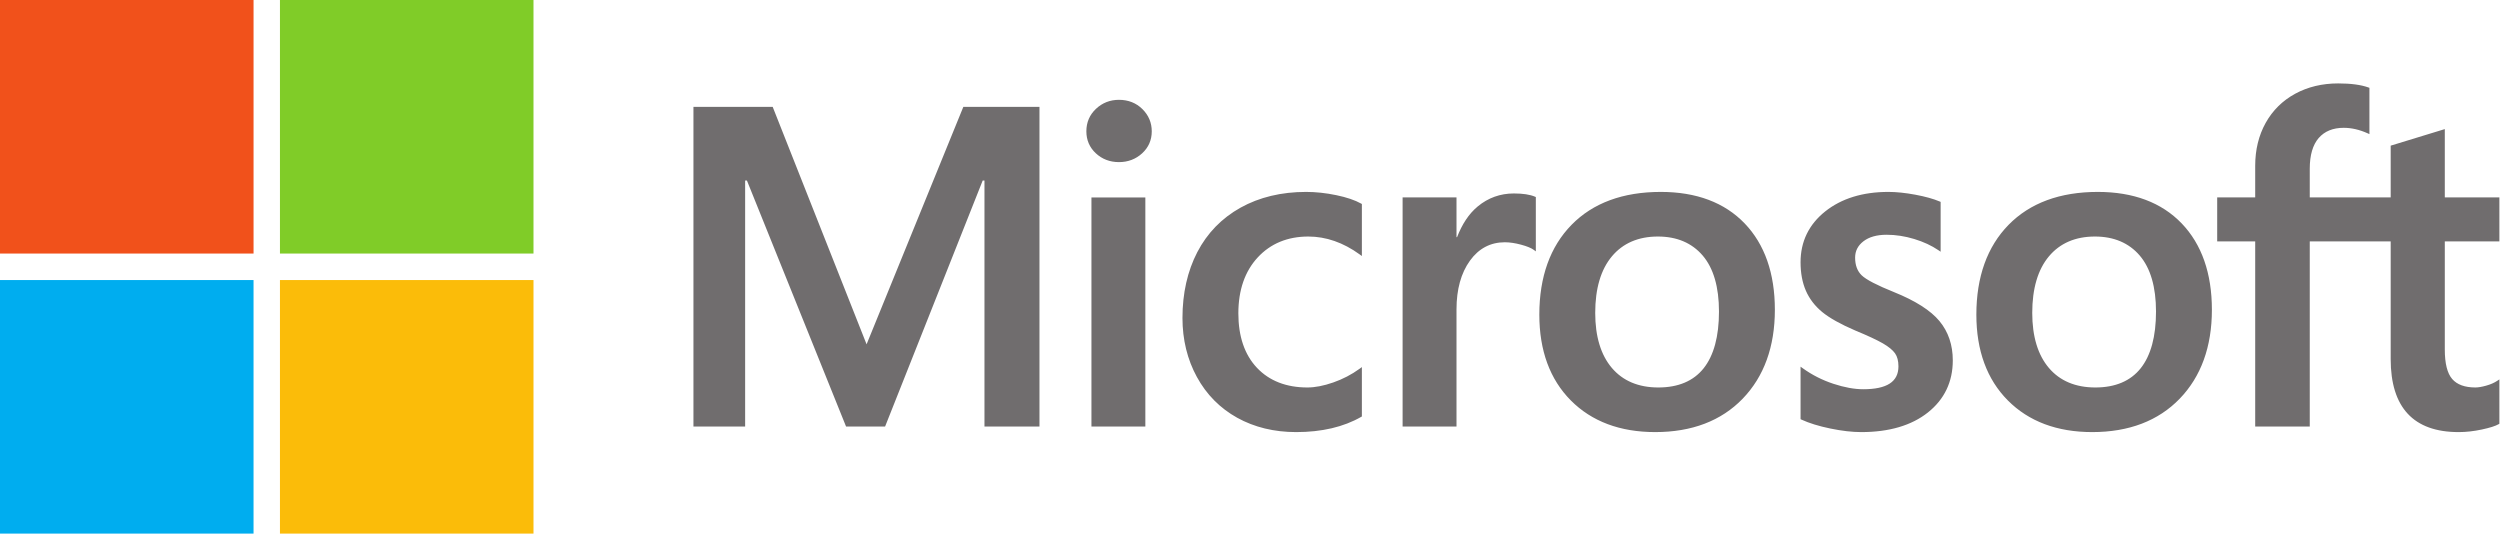
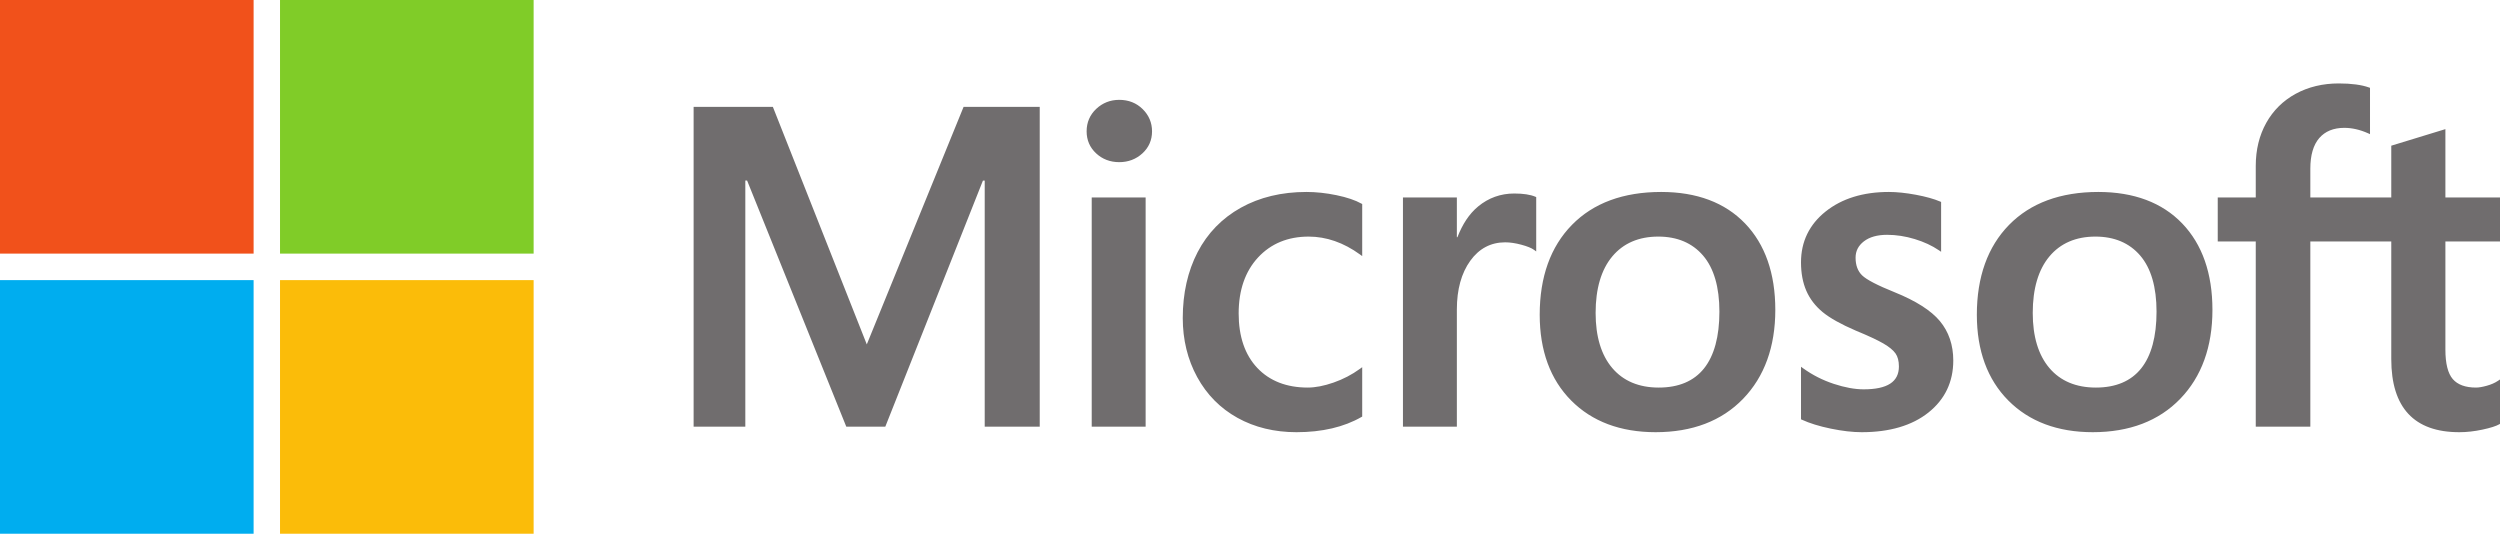
<svg xmlns="http://www.w3.org/2000/svg" width="512px" height="110px" viewBox="0 0 512 110" version="1.1" preserveAspectRatio="xMidYMid">
  <g>
-     <path d="M511.874,49.436 L511.874,40.434 L500.695,40.434 L500.695,26.439 L500.319,26.555 L489.819,29.767 L489.612,29.83 L489.612,40.434 L473.039,40.434 L473.039,34.528 C473.039,31.777 473.655,29.672 474.867,28.268 C476.07,26.881 477.792,26.176 479.988,26.176 C481.567,26.176 483.201,26.548 484.846,27.282 L485.258,27.465 L485.258,17.985 L485.065,17.914 C483.53,17.362 481.442,17.084 478.856,17.084 C475.595,17.084 472.632,17.794 470.049,19.2 C467.463,20.608 465.429,22.618 464.005,25.175 C462.585,27.728 461.865,30.677 461.865,33.94 L461.865,40.434 L454.081,40.434 L454.081,49.436 L461.865,49.436 L461.865,87.36 L473.039,87.36 L473.039,49.436 L489.612,49.436 L489.612,73.537 C489.612,83.462 494.294,88.493 503.527,88.493 C505.044,88.493 506.641,88.314 508.272,87.966 C509.931,87.609 511.061,87.252 511.727,86.87 L511.874,86.784 L511.874,77.698 L511.42,77.999 C510.813,78.404 510.058,78.733 509.172,78.979 C508.283,79.229 507.54,79.354 506.965,79.354 C504.802,79.354 503.202,78.771 502.208,77.621 C501.204,76.461 500.695,74.431 500.695,71.591 L500.695,49.436 L511.874,49.436 L511.874,49.436 Z M429.126,79.355 C425.07,79.355 421.873,78.01 419.619,75.361 C417.352,72.698 416.203,68.902 416.203,64.079 C416.203,59.104 417.352,55.209 419.62,52.499 C421.875,49.807 425.042,48.441 429.035,48.441 C432.91,48.441 435.994,49.746 438.203,52.322 C440.424,54.91 441.55,58.774 441.55,63.808 C441.55,68.903 440.491,72.818 438.401,75.436 C436.326,78.035 433.206,79.355 429.126,79.355 L429.126,79.355 Z M429.624,39.304 C421.886,39.304 415.739,41.571 411.358,46.043 C406.979,50.516 404.758,56.704 404.758,64.44 C404.758,71.787 406.925,77.697 411.201,82.002 C415.476,86.31 421.294,88.492 428.492,88.492 C435.993,88.492 442.017,86.193 446.397,81.659 C450.777,77.129 452.996,70.999 452.996,63.444 C452.996,55.982 450.913,50.028 446.805,45.751 C442.694,41.473 436.913,39.304 429.624,39.304 L429.624,39.304 Z M386.741,39.304 C381.477,39.304 377.124,40.65 373.797,43.304 C370.451,45.975 368.754,49.477 368.754,53.715 C368.754,55.918 369.121,57.875 369.842,59.535 C370.567,61.2 371.69,62.666 373.181,63.897 C374.662,65.117 376.945,66.396 379.973,67.696 C382.518,68.744 384.416,69.63 385.622,70.328 C386.8,71.012 387.637,71.7 388.11,72.37 C388.568,73.025 388.802,73.922 388.802,75.03 C388.802,78.183 386.441,79.716 381.583,79.716 C379.781,79.716 377.725,79.341 375.474,78.599 C373.221,77.858 371.116,76.792 369.218,75.426 L368.754,75.094 L368.754,85.852 L368.924,85.931 C370.506,86.661 372.499,87.276 374.848,87.761 C377.194,88.246 379.324,88.493 381.175,88.493 C386.887,88.493 391.487,87.14 394.843,84.469 C398.22,81.781 399.932,78.196 399.932,73.81 C399.932,70.647 399.011,67.935 397.194,65.747 C395.39,63.577 392.26,61.585 387.892,59.824 C384.413,58.428 382.184,57.269 381.265,56.379 C380.379,55.52 379.929,54.304 379.929,52.765 C379.929,51.4 380.484,50.307 381.625,49.421 C382.774,48.531 384.374,48.078 386.38,48.078 C388.242,48.078 390.147,48.372 392.041,48.949 C393.935,49.525 395.597,50.297 396.985,51.241 L397.442,51.553 L397.442,41.348 L397.266,41.272 C395.986,40.723 394.297,40.254 392.247,39.872 C390.204,39.495 388.352,39.304 386.741,39.304 L386.741,39.304 Z M339.622,79.355 C335.568,79.355 332.369,78.01 330.116,75.361 C327.848,72.698 326.701,68.903 326.701,64.079 C326.701,59.104 327.849,55.209 330.118,52.499 C332.371,49.807 335.538,48.441 339.533,48.441 C343.406,48.441 346.49,49.746 348.7,52.322 C350.921,54.91 352.047,58.774 352.047,63.808 C352.047,68.903 350.987,72.818 348.897,75.436 C346.823,78.035 343.704,79.355 339.622,79.355 L339.622,79.355 Z M340.121,39.304 C332.381,39.304 326.235,41.571 321.855,46.043 C317.476,50.516 315.254,56.704 315.254,64.44 C315.254,71.79 317.423,77.697 321.698,82.002 C325.973,86.31 331.791,88.492 338.989,88.492 C346.489,88.492 352.514,86.193 356.894,81.659 C361.273,77.129 363.493,70.999 363.493,63.444 C363.493,55.982 361.41,50.028 357.301,45.751 C353.189,41.473 347.409,39.304 340.121,39.304 L340.121,39.304 Z M298.291,48.561 L298.291,40.434 L287.253,40.434 L287.253,87.359 L298.291,87.359 L298.291,63.356 C298.291,59.274 299.217,55.921 301.043,53.388 C302.846,50.885 305.248,49.617 308.182,49.617 C309.176,49.617 310.292,49.781 311.501,50.106 C312.697,50.428 313.564,50.778 314.075,51.146 L314.538,51.482 L314.538,40.354 L314.36,40.277 C313.331,39.84 311.878,39.62 310.037,39.62 C307.264,39.62 304.781,40.511 302.655,42.266 C300.789,43.808 299.44,45.923 298.408,48.561 L298.291,48.561 L298.291,48.561 Z M267.486,39.304 C262.422,39.304 257.905,40.39 254.062,42.53 C250.213,44.675 247.235,47.739 245.21,51.634 C243.193,55.52 242.169,60.058 242.169,65.12 C242.169,69.553 243.162,73.622 245.124,77.208 C247.087,80.8 249.867,83.61 253.384,85.559 C256.897,87.505 260.956,88.493 265.451,88.493 C270.697,88.493 275.176,87.443 278.767,85.376 L278.912,85.292 L278.912,75.179 L278.448,75.518 C276.821,76.703 275.004,77.648 273.048,78.33 C271.097,79.011 269.318,79.355 267.759,79.355 C263.427,79.355 259.951,77.999 257.426,75.328 C254.897,72.652 253.614,68.896 253.614,64.168 C253.614,59.411 254.952,55.558 257.588,52.714 C260.215,49.88 263.699,48.442 267.941,48.442 C271.569,48.442 275.104,49.67 278.449,52.097 L278.912,52.433 L278.912,41.778 L278.762,41.693 C277.504,40.989 275.787,40.407 273.655,39.966 C271.534,39.526 269.458,39.304 267.486,39.304 L267.486,39.304 Z M234.567,40.435 L223.528,40.435 L223.528,87.359 L234.567,87.359 L234.567,40.435 L234.567,40.435 Z M229.16,20.444 C227.344,20.444 225.759,21.062 224.457,22.288 C223.15,23.517 222.487,25.065 222.487,26.891 C222.487,28.688 223.142,30.207 224.436,31.403 C225.723,32.596 227.312,33.201 229.16,33.201 C231.008,33.201 232.603,32.596 233.905,31.405 C235.215,30.207 235.88,28.688 235.88,26.891 C235.88,25.128 235.233,23.596 233.959,22.337 C232.686,21.081 231.072,20.444 229.16,20.444 L229.16,20.444 Z M201.619,36.972 L201.619,87.359 L212.884,87.359 L212.884,21.881 L197.293,21.881 L177.476,70.516 L158.244,21.881 L142.018,21.881 L142.018,87.359 L152.604,87.359 L152.604,36.967 L152.968,36.967 L173.276,87.359 L181.265,87.359 L201.256,36.972 L201.619,36.972 L201.619,36.972 Z" fill="#706D6E" />
-     <path d="M51.927,51.927 L0,51.927 L0,0 L51.927,0 L51.927,51.927 L51.927,51.927 Z" fill="#F1511B" />
-     <path d="M109.26,51.927 L57.334,51.927 L57.334,0 L109.26,0 L109.26,51.927 L109.26,51.927 Z" fill="#80CC28" />
-     <path d="M51.925,109.28 L0,109.28 L0,57.354 L51.925,57.354 L51.925,109.28 L51.925,109.28 Z" fill="#00ADEF" />
-     <path d="M109.26,109.28 L57.334,109.28 L57.334,57.354 L109.26,57.354 L109.26,109.28 L109.26,109.28 Z" fill="#FBBC09" />
+     <path d="M512,49.449 L512,40.444 L500.818,40.444 L500.818,26.446 L500.442,26.561 L489.939,29.775 L489.733,29.838 L489.733,40.444 L473.156,40.444 L473.156,34.536 C473.156,31.785 473.771,29.679 474.984,28.275 C476.188,26.888 477.91,26.183 480.106,26.183 C481.685,26.183 483.32,26.555 484.965,27.288 L485.378,27.472 L485.378,17.989 L485.184,17.918 C483.649,17.366 481.561,17.088 478.974,17.088 C475.712,17.088 472.749,17.798 470.164,19.205 C467.578,20.613 465.544,22.624 464.119,25.181 C462.699,27.735 461.979,30.684 461.979,33.948 L461.979,40.444 L454.193,40.444 L454.193,49.449 L461.979,49.449 L461.979,87.382 L473.156,87.382 L473.156,49.449 L489.733,49.449 L489.733,73.555 C489.733,83.483 494.415,88.514 503.651,88.514 C505.169,88.514 506.765,88.336 508.397,87.987 C510.057,87.63 511.187,87.273 511.853,86.892 L512,86.805 L512,77.717 L511.546,78.018 C510.939,78.423 510.184,78.753 509.298,78.998 C508.408,79.248 507.665,79.374 507.09,79.374 C504.926,79.374 503.326,78.791 502.332,77.64 C501.328,76.48 500.818,74.449 500.818,71.609 L500.818,49.449 L512,49.449 L512,49.449 Z M429.232,79.375 C425.175,79.375 421.977,78.029 419.722,75.38 C417.455,72.716 416.305,68.919 416.305,64.095 C416.305,59.118 417.455,55.223 419.724,52.512 C421.979,49.82 425.147,48.453 429.141,48.453 C433.016,48.453 436.101,49.758 438.311,52.335 C440.532,54.924 441.659,58.788 441.659,63.823 C441.659,68.92 440.599,72.836 438.509,75.455 C436.434,78.054 433.313,79.375 429.232,79.375 L429.232,79.375 Z M429.73,39.313 C421.99,39.313 415.842,41.581 411.459,46.054 C407.079,50.528 404.858,56.718 404.858,64.456 C404.858,71.805 407.026,77.716 411.302,82.023 C415.578,86.331 421.398,88.513 428.597,88.513 C436.1,88.513 442.125,86.214 446.507,81.679 C450.888,77.148 453.107,71.017 453.107,63.46 C453.107,55.996 451.024,50.041 446.915,45.763 C442.803,41.483 437.02,39.313 429.73,39.313 L429.73,39.313 Z M386.836,39.313 C381.571,39.313 377.217,40.66 373.889,43.315 C370.543,45.986 368.845,49.49 368.845,53.729 C368.845,55.932 369.211,57.89 369.933,59.549 C370.658,61.215 371.781,62.681 373.273,63.912 C374.754,65.133 377.038,66.412 380.067,67.713 C382.612,68.76 384.511,69.647 385.717,70.345 C386.896,71.03 387.733,71.718 388.205,72.388 C388.664,73.043 388.897,73.941 388.897,75.049 C388.897,78.202 386.536,79.736 381.677,79.736 C379.874,79.736 377.818,79.36 375.566,78.618 C373.312,77.877 371.207,76.811 369.309,75.445 L368.845,75.113 L368.845,85.873 L369.015,85.952 C370.597,86.682 372.591,87.298 374.941,87.783 C377.287,88.267 379.417,88.514 381.269,88.514 C386.982,88.514 391.583,87.161 394.94,84.49 C398.318,81.801 400.031,78.215 400.031,73.828 C400.031,70.665 399.109,67.951 397.292,65.763 C395.488,63.593 392.356,61.6 387.988,59.839 C384.508,58.442 382.278,57.283 381.359,56.393 C380.472,55.533 380.022,54.317 380.022,52.778 C380.022,51.412 380.578,50.319 381.719,49.433 C382.868,48.543 384.468,48.09 386.475,48.09 C388.338,48.09 390.243,48.384 392.138,48.961 C394.032,49.537 395.694,50.309 397.083,51.254 L397.539,51.566 L397.539,41.358 L397.364,41.283 C396.083,40.733 394.394,40.264 392.343,39.882 C390.3,39.505 388.447,39.313 386.836,39.313 L386.836,39.313 Z M339.706,79.375 C335.65,79.375 332.451,78.029 330.197,75.38 C327.929,72.716 326.782,68.92 326.782,64.095 C326.782,59.118 327.93,55.223 330.2,52.512 C332.453,49.82 335.621,48.453 339.616,48.453 C343.491,48.453 346.576,49.758 348.786,52.335 C351.007,54.924 352.134,58.788 352.134,63.823 C352.134,68.92 351.073,72.836 348.983,75.455 C346.908,78.054 343.788,79.375 339.706,79.375 L339.706,79.375 Z M340.205,39.313 C332.463,39.313 326.315,41.581 321.935,46.054 C317.554,50.528 315.332,56.718 315.332,64.456 C315.332,71.808 317.501,77.716 321.777,82.023 C326.053,86.331 331.872,88.513 339.073,88.513 C346.574,88.513 352.601,86.214 356.982,81.679 C361.362,77.148 363.583,71.017 363.583,63.46 C363.583,55.996 361.499,50.041 357.389,45.763 C353.276,41.483 347.494,39.313 340.205,39.313 L340.205,39.313 Z M298.365,48.573 L298.365,40.444 L287.324,40.444 L287.324,87.381 L298.365,87.381 L298.365,63.371 C298.365,59.288 299.29,55.934 301.117,53.401 C302.92,50.898 305.324,49.629 308.258,49.629 C309.252,49.629 310.368,49.793 311.577,50.118 C312.774,50.44 313.641,50.79 314.152,51.159 L314.616,51.495 L314.616,40.364 L314.437,40.287 C313.409,39.85 311.954,39.63 310.114,39.63 C307.339,39.63 304.856,40.521 302.73,42.276 C300.863,43.819 299.513,45.935 298.482,48.573 L298.365,48.573 L298.365,48.573 Z M267.552,39.313 C262.487,39.313 257.968,40.4 254.125,42.541 C250.274,44.686 247.296,47.75 245.27,51.646 C243.253,55.533 242.229,60.073 242.229,65.136 C242.229,69.57 243.222,73.64 245.184,77.227 C247.148,80.819 249.928,83.63 253.446,85.58 C256.96,87.527 261.021,88.514 265.517,88.514 C270.763,88.514 275.243,87.465 278.835,85.397 L278.98,85.313 L278.98,75.198 L278.517,75.537 C276.89,76.722 275.071,77.668 273.115,78.349 C271.163,79.03 269.384,79.374 267.825,79.374 C263.492,79.374 260.015,78.019 257.49,75.347 C254.96,72.67 253.677,68.913 253.677,64.184 C253.677,59.426 255.015,55.572 257.651,52.727 C260.28,49.892 263.764,48.454 268.007,48.454 C271.636,48.454 275.172,49.683 278.518,52.11 L278.98,52.446 L278.98,41.788 L278.831,41.704 C277.572,40.999 275.855,40.417 273.723,39.976 C271.601,39.535 269.525,39.313 267.552,39.313 L267.552,39.313 Z M234.625,40.444 L223.583,40.444 L223.583,87.381 L234.625,87.381 L234.625,40.444 L234.625,40.444 Z M229.217,20.449 C227.4,20.449 225.815,21.068 224.513,22.293 C223.205,23.523 222.541,25.071 222.541,26.897 C222.541,28.695 223.197,30.214 224.492,31.411 C225.778,32.604 227.368,33.209 229.217,33.209 C231.065,33.209 232.661,32.604 233.963,31.413 C235.273,30.214 235.938,28.695 235.938,26.897 C235.938,25.135 235.291,23.602 234.017,22.343 C232.744,21.086 231.128,20.449 229.217,20.449 L229.217,20.449 Z M201.669,36.982 L201.669,87.381 L212.937,87.381 L212.937,21.886 L197.342,21.886 L177.519,70.533 L158.283,21.886 L142.053,21.886 L142.053,87.381 L152.642,87.381 L152.642,36.977 L153.006,36.977 L173.319,87.381 L181.31,87.381 L201.305,36.982 L201.669,36.982 L201.669,36.982 Z" fill="#706D6E" />
+     <g>
+       <polygon fill="#F1511B" points="51.939 51.939 0 51.939 0 0 51.939 0" />
+       <polygon fill="#80CC28" points="109.287 51.939 57.348 51.939 57.348 0 109.287 0" />
+       <polygon fill="#00ADEF" points="51.938 109.307 0 109.307 0 57.368 51.938 57.368" />
+       <polygon fill="#FBBC09" points="109.287 109.307 57.348 109.307 57.348 57.368 109.287 57.368" />
+     </g>
  </g>
</svg>
